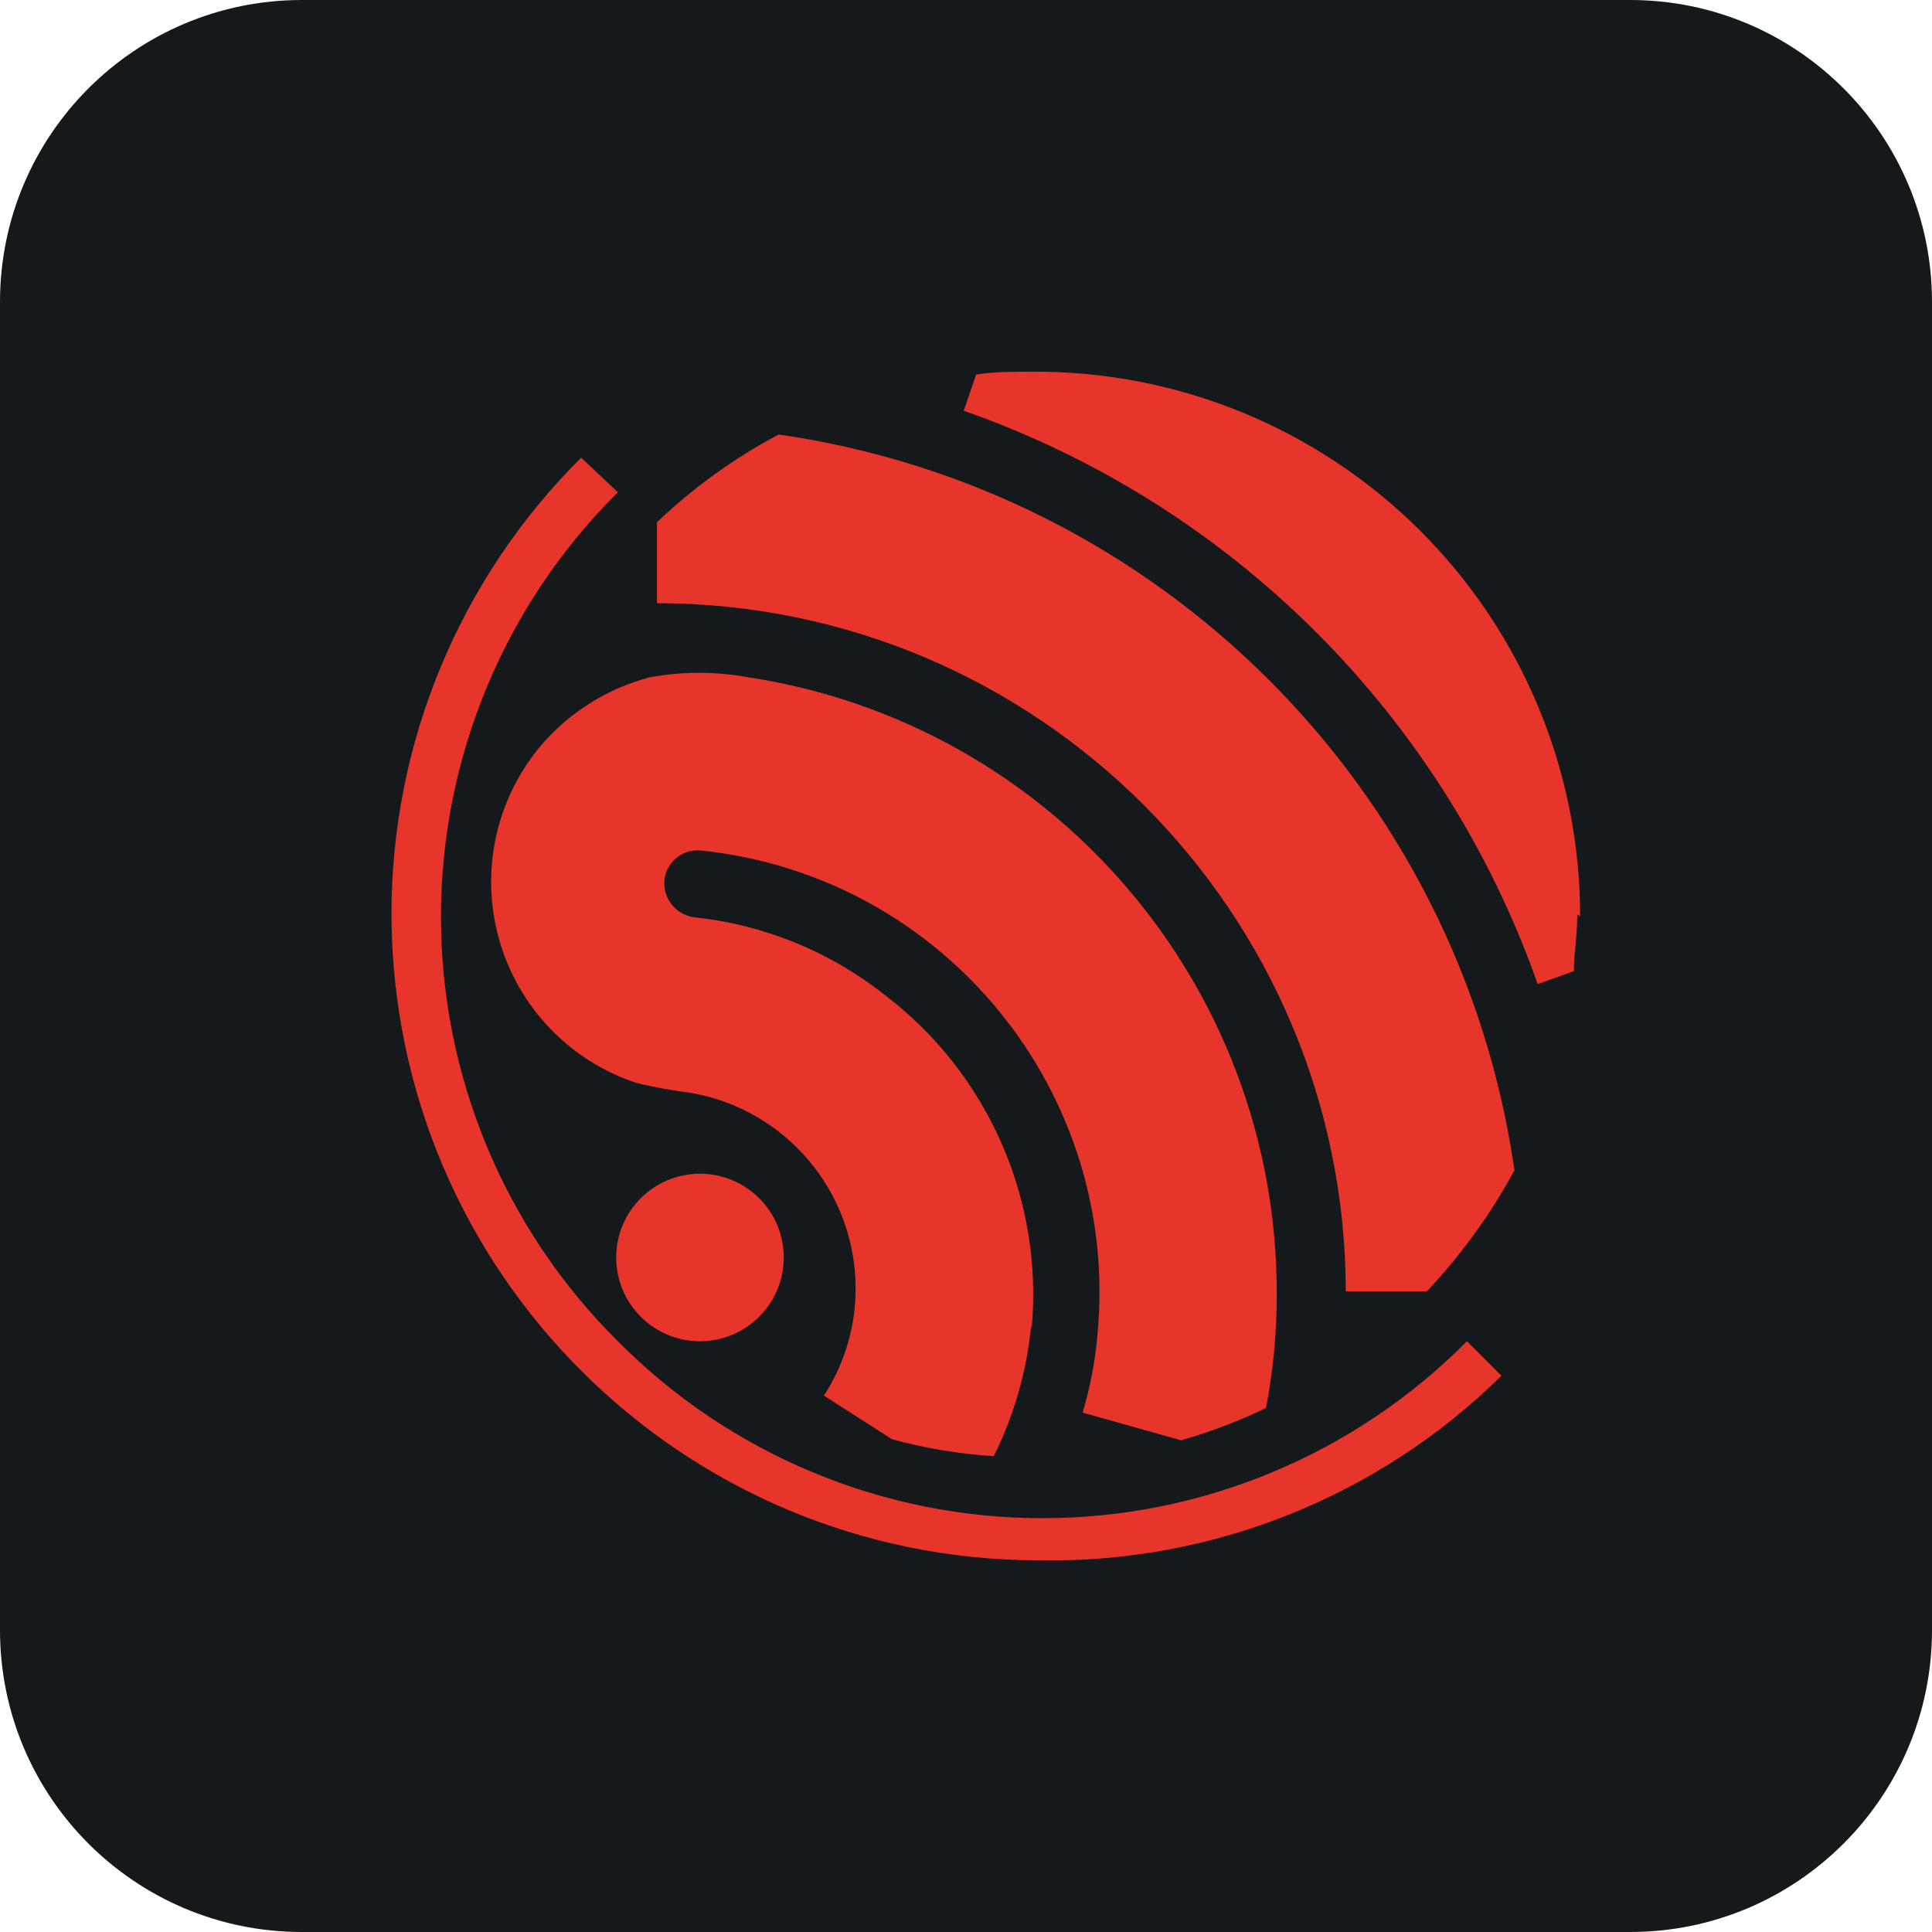
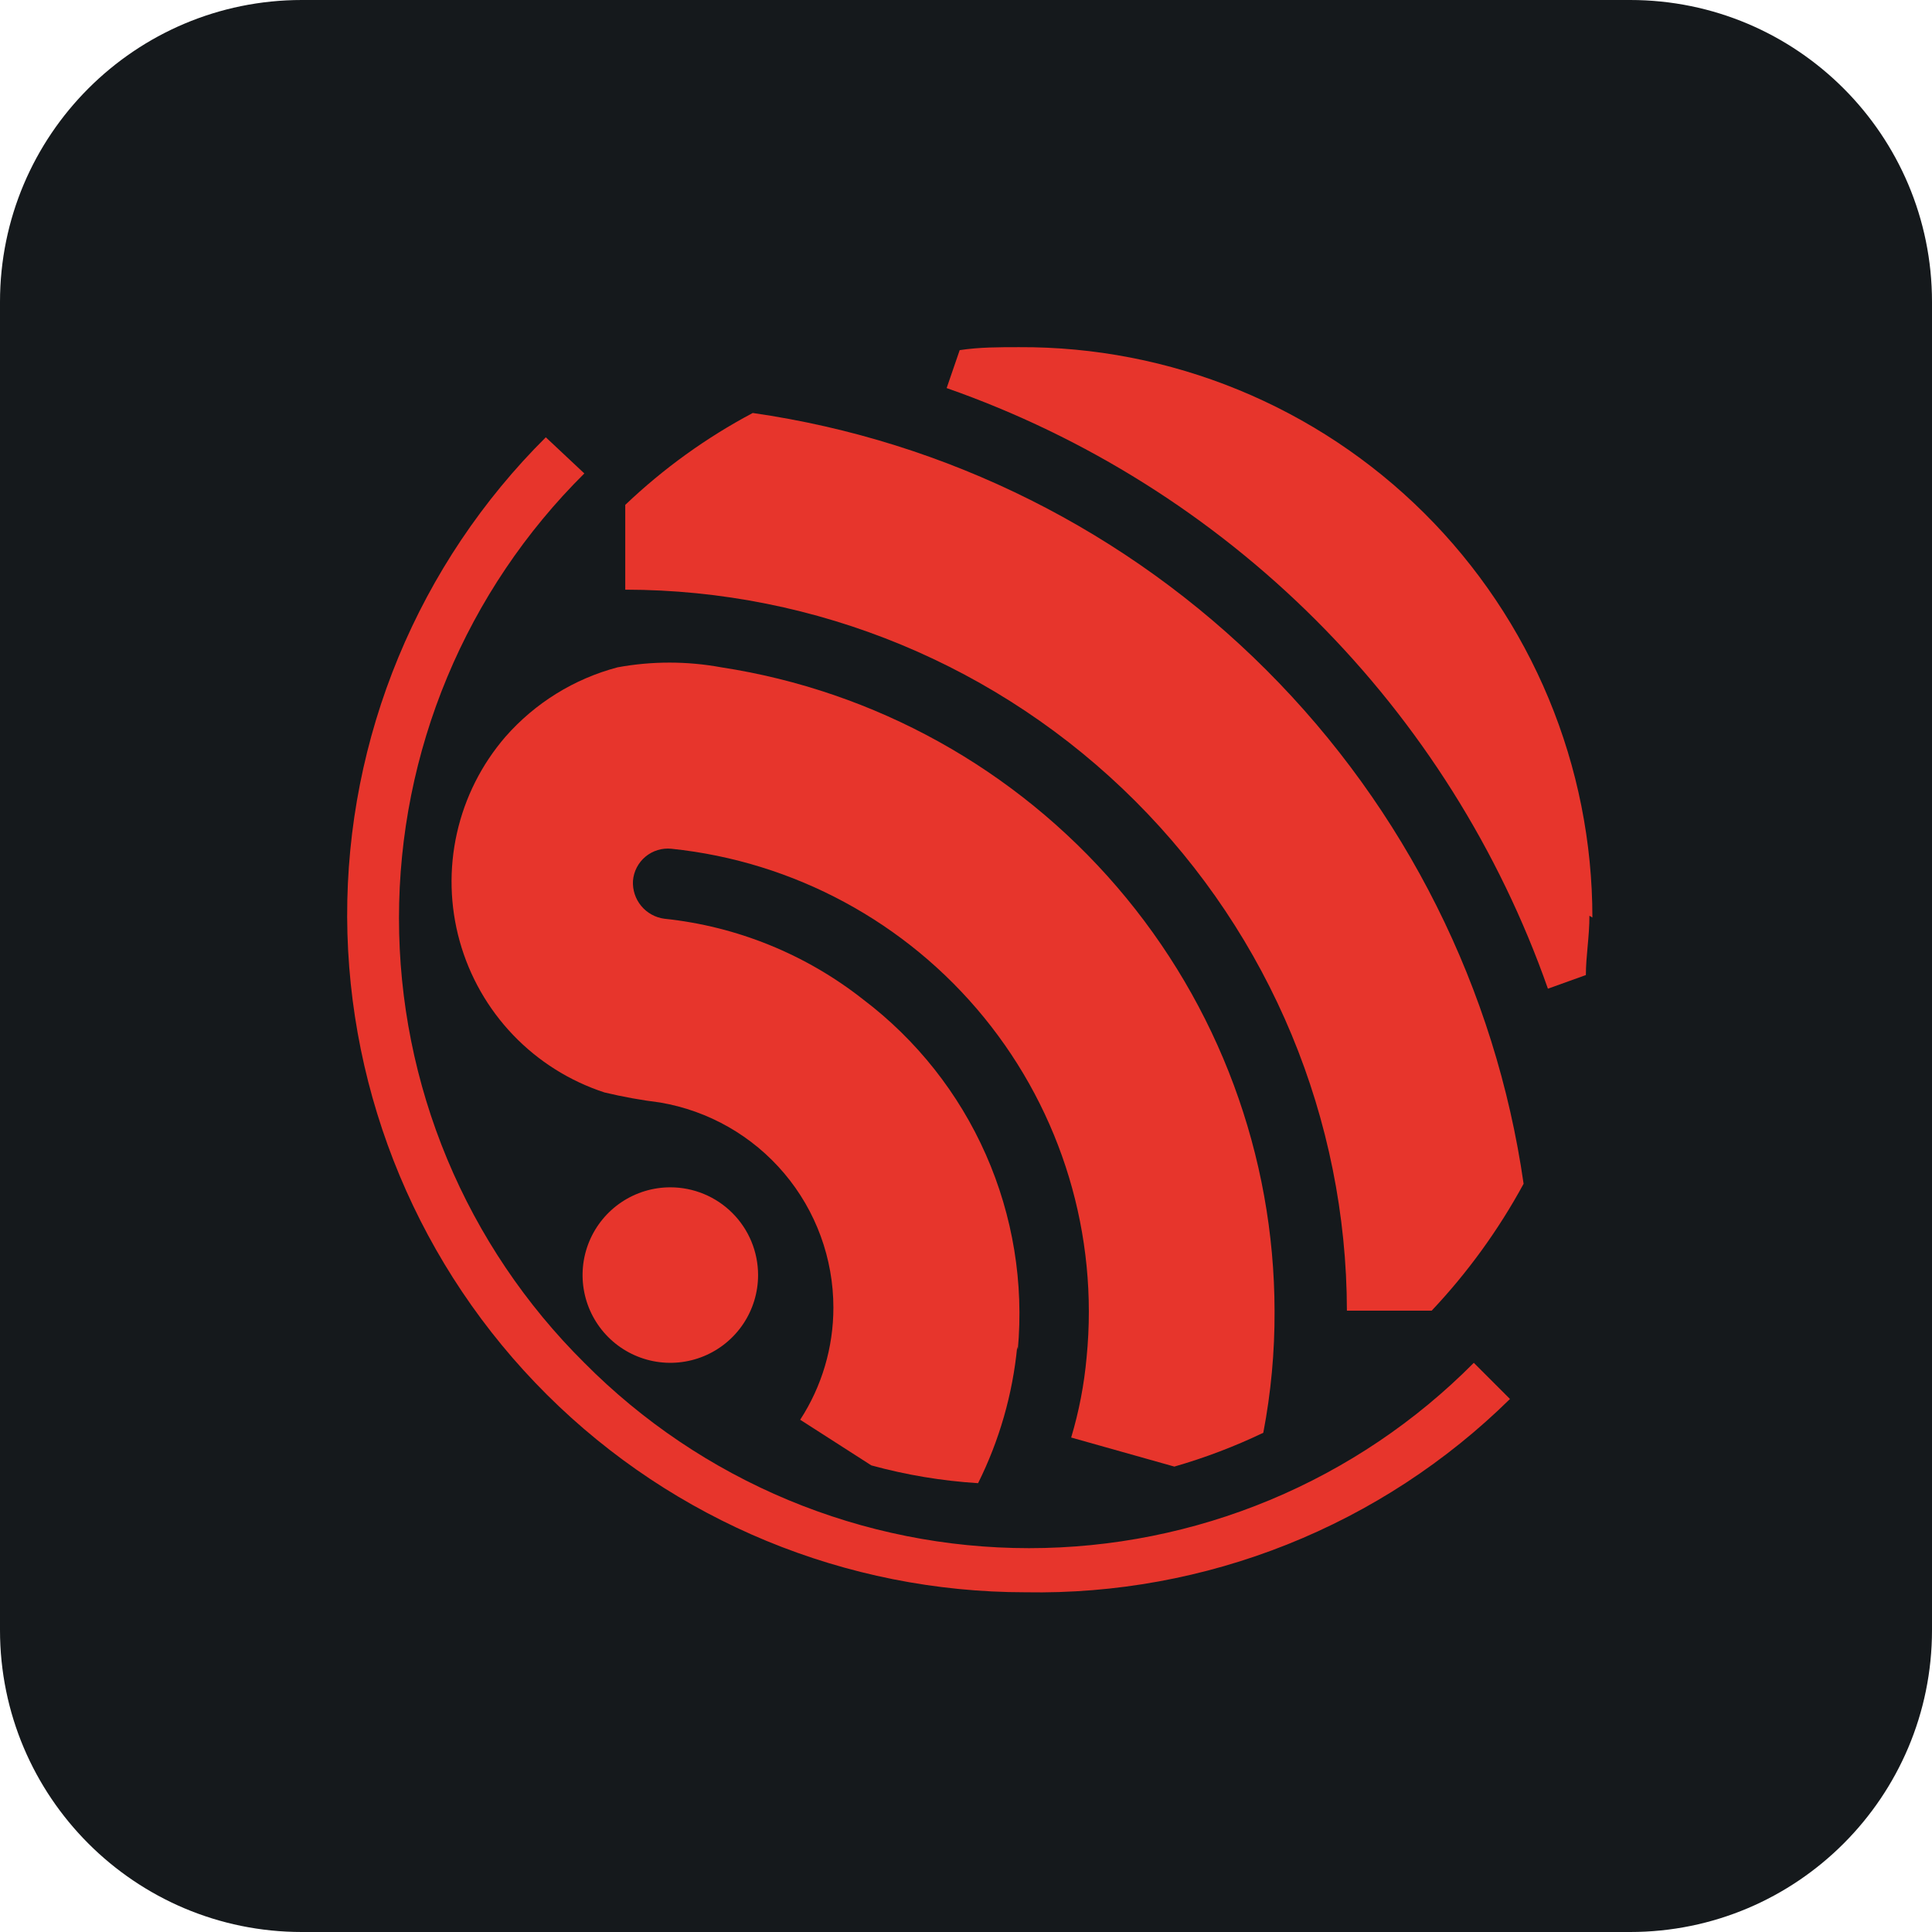
<svg xmlns="http://www.w3.org/2000/svg" width="256" height="256" title="ESP32" viewBox="0 0 256 256" fill="none" id="esp32">
  <style>
-         #esp32 rect { fill: #15191C }
-         @media (prefers-color-scheme: light) {
-             #esp32 rect {
-                 fill: #F4F2ED
-             }
-         }
-     </style>
-   <rect width="256" height="256" rx="40" />
-   <g transform="translate(128,128) scale(7.5) translate(-10.15,-10.5)">
-     <path d="M6.93,15.65a1.48,1.48,0,1,1-1.48-1.48,1.48,1.48,0,0,1,1.48,1.48" fill="#e7352c" />
-     <path d="M19.84,14.11a15.34,15.34,0,0,0-13-13A9.73,9.73,0,0,0,4.69,2.66V4.09A12.18,12.18,0,0,1,16.86,16.25h1.43a10.25,10.25,0,0,0,1.55-2.14" fill="#e7352c" />
-     <path d="M21,9.62A9.62,9.62,0,0,0,11.33,0c-.34,0-.67,0-1,.05l-.22.64A16.55,16.55,0,0,1,20.25,10.82l.64-.23c0-.32.06-.64.06-1" fill="#e7352c" />
-     <path d="M11.44,21A11.44,11.44,0,0,1,0,9.61,11.36,11.36,0,0,1,3.35,1.52L4,2.13a10.56,10.56,0,0,0,0,15,10.56,10.56,0,0,0,15,0l.61.61A11.35,11.35,0,0,1,11.44,21" fill="#e7352c" />
-     <path d="M11.31,16.91A6.65,6.65,0,0,0,8.7,11,6.51,6.51,0,0,0,5.35,9.64.61.61,0,0,1,4.82,9a.59.59,0,0,1,.65-.54,7.85,7.85,0,0,1,7,8.58,6.85,6.85,0,0,1-.26,1.35l1.74.49a9.66,9.66,0,0,0,1.5-.57,10.64,10.64,0,0,0,.19-2.05A11,11,0,0,0,6.31,5.4a4.84,4.84,0,0,0-1.75,0A3.81,3.81,0,0,0,2.67,6.57a3.74,3.74,0,0,0,1.67,6,8.66,8.66,0,0,0,.94.17h0a3.51,3.51,0,0,1,2.92,3.46,3.47,3.47,0,0,1-.56,1.89l1.2.77a8.91,8.91,0,0,0,1.8.3,6.58,6.58,0,0,0,.66-2.3" fill="#e7352c" />
-   </g>
+ #esp32 {
+     rect {fill: #15191C}
+ 
+     @media (prefers-color-scheme: light) {
+         rect {fill: #F4F2ED}
+     }
+ }
+ </style>
+   <rect width="256" height="256" rx="40" fill="#15191C" />
+   <path d="M100.45 168.953C100.45 171.253 99.768 173.501 98.49 175.413C97.213 177.325 95.397 178.816 93.272 179.696C91.147 180.576 88.809 180.806 86.553 180.358C84.297 179.909 82.225 178.801 80.599 177.175C78.973 175.549 77.865 173.477 77.417 171.222C76.968 168.966 77.198 166.628 78.078 164.504C78.959 162.379 80.449 160.563 82.361 159.286C84.274 158.008 86.522 157.326 88.822 157.326C90.349 157.326 91.861 157.627 93.272 158.211C94.683 158.795 95.965 159.652 97.044 160.732C98.124 161.811 98.981 163.093 99.565 164.504C100.149 165.915 100.45 167.427 100.45 168.953Z" fill="#E7352C" />
+   <path d="M201.886 156.855C198.179 131.083 186.224 107.204 167.811 88.793C149.399 70.382 125.518 58.428 99.743 54.722C93.583 57.991 87.899 62.088 82.85 66.899V78.134C108.191 78.154 132.488 88.224 150.414 106.133C168.34 124.042 178.43 148.329 178.472 173.667H189.707C194.475 168.612 198.569 162.961 201.886 156.855Z" fill="#E7352C" />
+   <path d="M211 121.579C211 111.621 209.032 101.761 205.209 92.566C201.386 83.371 195.783 75.021 188.723 67.998C181.662 60.975 173.283 55.416 164.068 51.641C154.852 47.866 144.981 45.949 135.022 46.001C132.35 46.001 129.757 46.001 127.164 46.394L125.436 51.422C143.832 57.868 160.544 68.367 174.335 82.143C188.125 95.919 198.642 112.619 205.107 131.007L210.136 129.2C210.136 126.686 210.607 124.172 210.607 121.344" fill="#E7352C" />
+   <path d="M135.886 210.985C112.115 210.985 89.311 201.57 72.466 184.8C55.62 168.029 46.104 145.27 46 121.501C45.965 109.692 48.273 97.994 52.791 87.084C57.309 76.174 63.947 66.269 72.322 57.943L77.429 62.735C69.647 70.448 63.469 79.626 59.253 89.74C55.038 99.853 52.867 110.701 52.867 121.658C52.867 132.615 55.038 143.463 59.253 153.576C63.469 163.69 69.647 172.868 77.429 180.581C85.143 188.363 94.322 194.539 104.436 198.755C114.55 202.97 125.4 205.14 136.357 205.14C147.315 205.14 158.164 202.97 168.278 198.755C178.393 194.539 187.572 188.363 195.286 180.581L200.079 185.373C191.621 193.699 181.587 200.252 170.565 204.65C159.542 209.048 147.752 211.202 135.886 210.985Z" fill="#E7352C" />
+   <path d="M134.864 178.853C135.675 170.008 134.217 161.104 130.629 152.979C127.041 144.855 121.441 137.78 114.357 132.421C106.769 126.446 97.643 122.742 88.036 121.737C86.835 121.58 85.738 120.974 84.965 120.041C84.193 119.108 83.802 117.918 83.872 116.708C83.921 116.092 84.093 115.491 84.378 114.942C84.663 114.392 85.055 113.906 85.531 113.51C86.007 113.115 86.557 112.819 87.149 112.64C87.741 112.46 88.364 112.401 88.979 112.466C105.195 114.152 120.084 122.19 130.39 134.821C140.697 147.453 145.582 163.651 143.979 179.874C143.655 183.469 142.971 187.022 141.936 190.48L155.607 194.33C159.653 193.166 163.595 191.668 167.393 189.851C168.41 184.544 168.91 179.15 168.886 173.746C168.862 153.116 161.459 133.176 148.015 117.528C134.57 101.88 115.971 91.557 95.579 88.425C91.034 87.59 86.374 87.59 81.829 88.425C76.075 89.945 70.905 93.146 66.979 97.618C63.813 101.282 61.603 105.673 60.544 110.398C59.485 115.123 59.61 120.037 60.909 124.702C62.207 129.367 64.639 133.639 67.987 137.138C71.335 140.636 75.496 143.253 80.1 144.756C82.536 145.337 85.001 145.782 87.486 146.091C93.904 147.186 99.728 150.515 103.926 155.49C108.125 160.465 110.429 166.765 110.429 173.274C110.429 178.545 108.9 183.703 106.029 188.123L115.457 194.172C120.079 195.44 124.818 196.23 129.6 196.529C132.419 190.874 134.176 184.749 134.786 178.46" fill="#E7352C" />
</svg>
